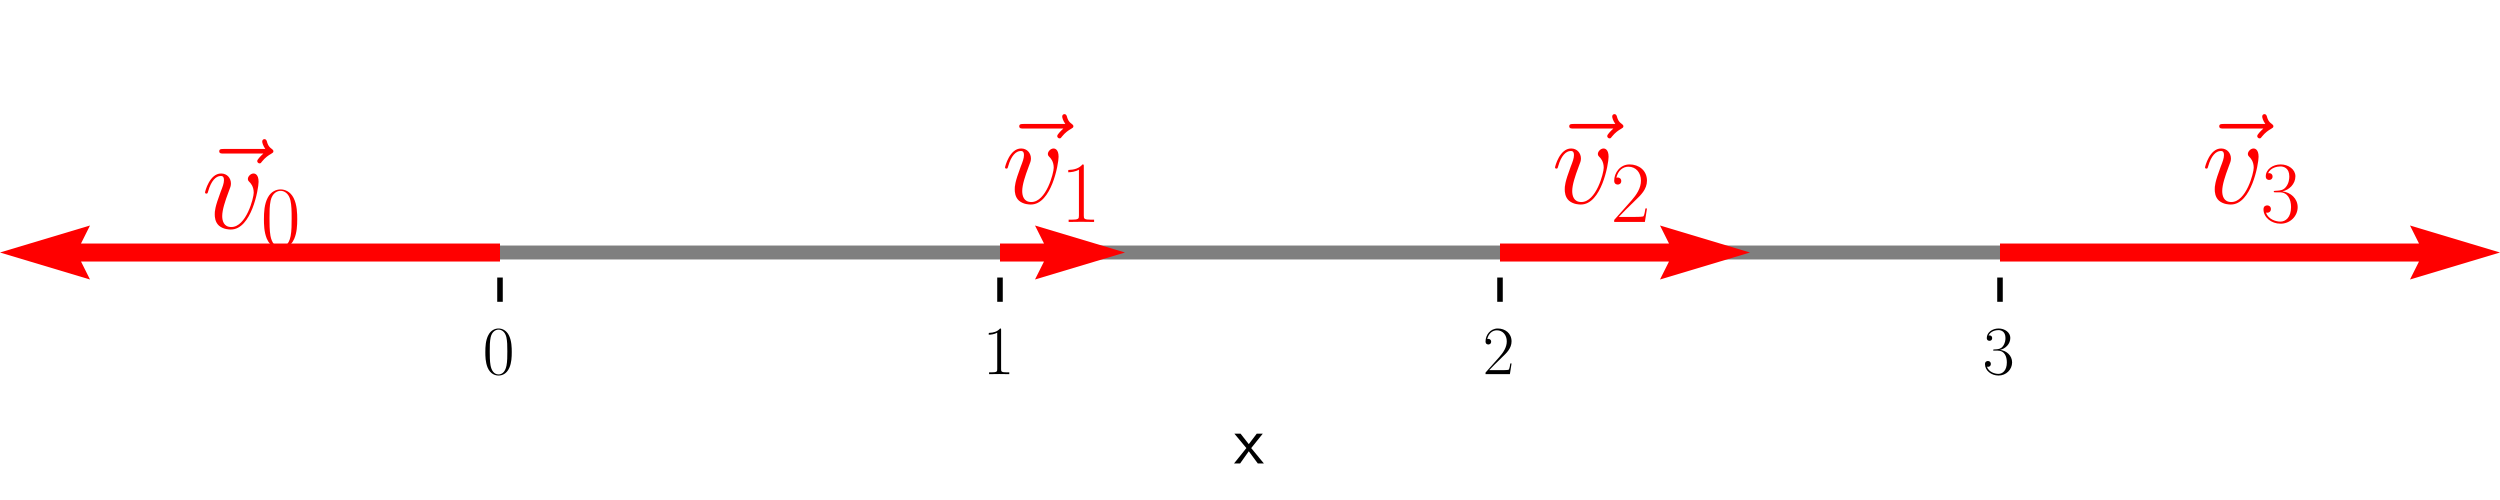
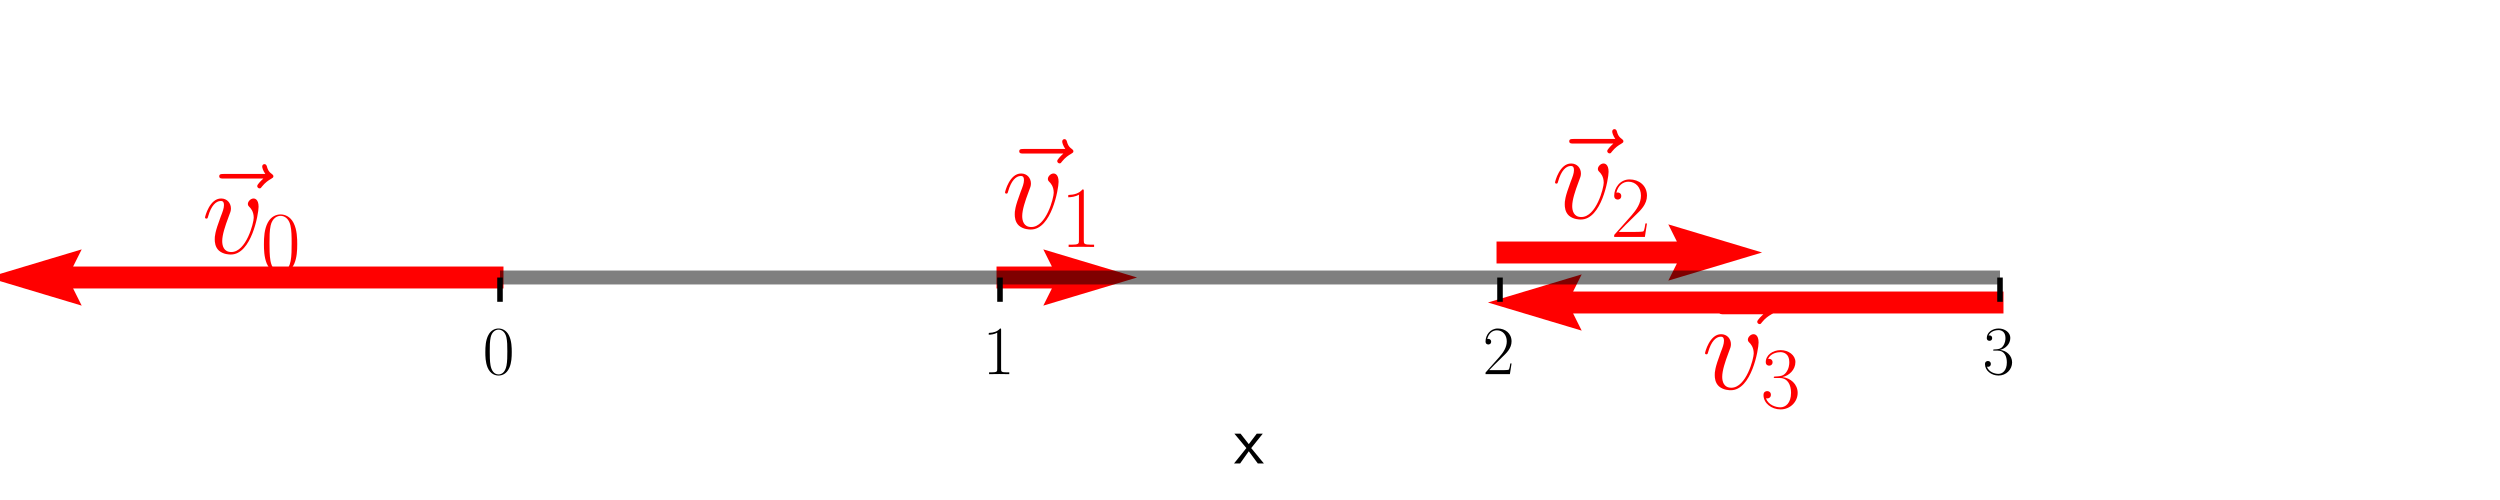
<svg xmlns="http://www.w3.org/2000/svg" xmlns:xlink="http://www.w3.org/1999/xlink" width="360pt" height="72pt" viewBox="0 0 360 72" version="1.1">
  <defs>
    <style type="text/css">*{stroke-linejoin: round; stroke-linecap: butt}</style>
  </defs>
  <g id="figure_1">
    <g id="patch_1">
      <path d="M 0 72  L 360 72  L 360 0  L 0 0  z " style="fill: #ffffff" />
    </g>
    <g id="axes_1">
+       <g id="patch_2">
+         <path d="M 0 39.96  L 10.8 36.72  L 9.72 38.88  L 72 38.88  L 72 41.04  L 9.72 41.04  L 10.8 43.2  z " style="fill: #ff0000; stroke: #ff0000; stroke-linejoin: miter" />
+       </g>
+       <g id="patch_3">
+         <path d="M 162 39.96  L 151.2 43.2  L 152.28 41.04  L 144 41.04  L 144 38.88  L 152.28 38.88  L 151.2 36.72  z " style="fill: #ff0000; stroke: #ff0000; stroke-linejoin: miter" />
+       </g>
+       <g id="patch_4">
+         <path d="M 252 36.36  L 241.2 39.6  L 242.28 37.44  L 216 37.44  L 216 35.28  L 242.28 35.28  L 241.2 33.12  z " style="fill: #ff0000; stroke: #ff0000; stroke-linejoin: miter" />
+       </g>
+       <g id="patch_5">
+         <path d="M 216 43.56  L 226.8 40.32  L 225.72 42.48  L 288 42.48  L 288 44.64  L 225.72 44.64  L 226.8 46.8  z " style="fill: #ff0000; stroke: #ff0000; stroke-linejoin: miter" />
+       </g>
      <g id="matplotlib.axis_1">
        <g id="xtick_1">
          <g id="line2d_1">
            <defs>
-               <path id="m8a70bede66" d="M 0 0  L 0 3.5  " style="stroke: #000000; stroke-width: 0.8" />
+               <path id="m4ea49ca1fa" d="M 0 0  L 0 3.5  " style="stroke: #000000; stroke-width: 0.8" />
            </defs>
            <g>
-               <use xlink:href="#m8a70bede66" x="72" y="39.96" style="stroke: #000000; stroke-width: 0.8" />
+               <use xlink:href="#m4ea49ca1fa" x="72" y="39.96" style="stroke: #000000; stroke-width: 0.8" />
            </g>
          </g>
          <g id="text_1">
            <g transform="translate(69.50933 53.8785) scale(0.1 -0.1)">
              <defs>
                <path id="CMR17-30" d="M 2688 2038  C 2688 2430 2682 3099 2413 3613  C 2176 4063 1798 4224 1466 4224  C 1158 4224 768 4082 525 3620  C 269 3137 243 2539 243 2038  C 243 1671 250 1112 448 623  C 723 -39 1216 -128 1466 -128  C 1760 -128 2208 -7 2470 604  C 2662 1048 2688 1568 2688 2038  z M 1466 -26  C 1056 -26 813 328 723 816  C 653 1196 653 1749 653 2109  C 653 2604 653 3015 736 3407  C 858 3954 1216 4121 1466 4121  C 1728 4121 2067 3947 2189 3420  C 2272 3054 2278 2623 2278 2109  C 2278 1691 2278 1176 2202 797  C 2067 96 1690 -26 1466 -26  z " transform="scale(0.015625)" />
              </defs>
              <use xlink:href="#CMR17-30" transform="scale(0.996264)" />
            </g>
          </g>
        </g>
        <g id="xtick_2">
          <g id="line2d_2">
            <g>
-               <use xlink:href="#m8a70bede66" x="144" y="39.96" style="stroke: #000000; stroke-width: 0.8" />
+               <use xlink:href="#m4ea49ca1fa" x="144" y="39.96" style="stroke: #000000; stroke-width: 0.8" />
            </g>
          </g>
          <g id="text_2">
            <g transform="translate(141.5093 53.8785) scale(0.1 -0.1)">
              <defs>
                <path id="CMR17-31" d="M 1702 4083  C 1702 4217 1696 4224 1606 4224  C 1357 3927 979 3833 621 3820  C 602 3820 570 3820 563 3808  C 557 3795 557 3782 557 3648  C 755 3648 1088 3686 1344 3839  L 1344 467  C 1344 243 1331 166 781 166  L 589 166  L 589 0  C 896 6 1216 12 1523 12  C 1830 12 2150 6 2458 0  L 2458 166  L 2266 166  C 1715 166 1702 236 1702 467  L 1702 4083  z " transform="scale(0.015625)" />
              </defs>
              <use xlink:href="#CMR17-31" transform="scale(0.996264)" />
            </g>
          </g>
        </g>
        <g id="xtick_3">
          <g id="line2d_3">
            <g>
-               <use xlink:href="#m8a70bede66" x="216" y="39.96" style="stroke: #000000; stroke-width: 0.8" />
+               <use xlink:href="#m4ea49ca1fa" x="216" y="39.96" style="stroke: #000000; stroke-width: 0.8" />
            </g>
          </g>
          <g id="text_3">
            <g transform="translate(213.5093 53.8785) scale(0.1 -0.1)">
              <defs>
                <path id="CMR17-32" d="M 2669 990  L 2554 990  C 2490 537 2438 460 2413 422  C 2381 371 1920 371 1830 371  L 602 371  C 832 620 1280 1073 1824 1596  C 2214 1966 2669 2400 2669 3033  C 2669 3788 2067 4224 1395 4224  C 691 4224 262 3603 262 3027  C 262 2777 448 2745 525 2745  C 589 2745 781 2783 781 3007  C 781 3206 614 3264 525 3264  C 486 3264 448 3257 422 3244  C 544 3788 915 4057 1306 4057  C 1862 4057 2227 3616 2227 3033  C 2227 2477 1901 1998 1536 1583  L 262 147  L 262 0  L 2515 0  L 2669 990  z " transform="scale(0.015625)" />
              </defs>
              <use xlink:href="#CMR17-32" transform="scale(0.996264)" />
            </g>
          </g>
        </g>
        <g id="xtick_4">
          <g id="line2d_4">
            <g>
-               <use xlink:href="#m8a70bede66" x="288" y="39.96" style="stroke: #000000; stroke-width: 0.8" />
+               <use xlink:href="#m4ea49ca1fa" x="288" y="39.96" style="stroke: #000000; stroke-width: 0.8" />
            </g>
          </g>
          <g id="text_4">
            <g transform="translate(285.5093 53.8785) scale(0.1 -0.1)">
              <defs>
                <path id="CMR17-33" d="M 1414 2176  C 1984 2176 2234 1673 2234 1094  C 2234 322 1824 25 1453 25  C 1114 25 563 193 390 691  C 422 678 454 678 486 678  C 640 678 755 780 755 947  C 755 1132 614 1216 486 1216  C 378 1216 211 1164 211 927  C 211 335 787 -128 1466 -128  C 2176 -128 2720 432 2720 1087  C 2720 1718 2208 2176 1600 2246  C 2086 2347 2554 2776 2554 3353  C 2554 3856 2048 4224 1472 4224  C 890 4224 378 3862 378 3347  C 378 3123 544 3084 627 3084  C 762 3084 877 3167 877 3334  C 877 3500 762 3584 627 3584  C 602 3584 570 3584 544 3571  C 730 3999 1235 4076 1459 4076  C 1683 4076 2106 3966 2106 3347  C 2106 3167 2080 2851 1862 2574  C 1670 2329 1453 2316 1242 2297  C 1210 2297 1062 2284 1037 2284  C 992 2278 966 2272 966 2227  C 966 2182 973 2176 1101 2176  L 1414 2176  z " transform="scale(0.015625)" />
              </defs>
              <use xlink:href="#CMR17-33" transform="scale(0.996264)" />
            </g>
          </g>
        </g>
        <g id="text_5">
          <g transform="translate(177.703 66.73417) scale(0.1 -0.1)">
            <defs>
              <path id="CMSS17-78" d="M 1587 1420  L 2656 2752  L 2099 2752  L 1363 1785  L 602 2752  L 32 2752  L 1139 1420  L 0 0  L 563 0  L 1363 1126  L 2195 0  L 2758 0  L 1587 1420  z " transform="scale(0.015625)" />
            </defs>
            <use xlink:href="#CMSS17-78" transform="scale(0.996264)" />
          </g>
        </g>
      </g>
      <g id="matplotlib.axis_2" />
      <g id="LineCollection_1">
-         <path d="M 72 36.36  L 360 36.36  " clip-path="url(#p7f903a0d3b)" style="fill: none; stroke: #000000; stroke-opacity: 0.5; stroke-width: 2" />
-       </g>
-       <g id="Quiver_1">
-         <path d="M 72 37.656  L 11.664 37.656  L 12.96 40.248  L -0 36.36  L 12.96 32.472  L 11.664 35.064  L 72 35.064  L 72 37.656  " style="fill: #ff0000" />
-         <path d="M 144 35.064  L 150.336 35.064  L 149.04 32.472  L 162 36.36  L 149.04 40.248  L 150.336 37.656  L 144 37.656  L 144 35.064  " style="fill: #ff0000" />
-         <path d="M 216 35.064  L 240.336 35.064  L 239.04 32.472  L 252 36.36  L 239.04 40.248  L 240.336 37.656  L 216 37.656  L 216 35.064  " style="fill: #ff0000" />
-         <path d="M 288 35.064  L 348.336 35.064  L 347.04 32.472  L 360 36.36  L 347.04 40.248  L 348.336 37.656  L 288 37.656  L 288 35.064  " style="fill: #ff0000" />
+         <path d="M 72 39.96  L 288 39.96  " style="fill: none; stroke: #000000; stroke-opacity: 0.5; stroke-width: 2" />
      </g>
      <g id="text_6">
-         <g style="fill: #ff0000" transform="translate(28.32523 32.87194) scale(0.18 -0.18)">
+         <g style="fill: #ff0000" transform="translate(28.32523 36.47194) scale(0.18 -0.18)">
          <defs>
            <path id="CMMI12-7e" d="M 3424 3840  C 3347 3769 3110 3545 3110 3455  C 3110 3391 3168 3334 3232 3334  C 3290 3334 3315 3372 3360 3436  C 3514 3628 3686 3750 3834 3833  C 3898 3872 3942 3891 3942 3961  C 3942 4019 3891 4051 3853 4083  C 3674 4204 3629 4377 3610 4454  C 3590 4505 3571 4582 3482 4582  C 3443 4582 3366 4556 3366 4460  C 3366 4403 3405 4249 3526 4076  L 1376 4076  C 1267 4076 1158 4076 1158 3955  C 1158 3840 1274 3840 1376 3840  L 3424 3840  z " transform="scale(0.015625)" />
            <path id="CMMI12-76" d="M 2925 2388  C 2925 2790 2720 2816 2669 2816  C 2515 2816 2374 2662 2374 2534  C 2374 2458 2419 2413 2445 2388  C 2509 2330 2675 2158 2675 1826  C 2675 1558 2291 64 1523 64  C 1133 64 1056 389 1056 625  C 1056 945 1203 1392 1376 1851  C 1478 2113 1504 2177 1504 2305  C 1504 2573 1312 2816 998 2816  C 410 2816 173 1890 173 1838  C 173 1813 198 1781 243 1781  C 301 1781 307 1807 333 1896  C 486 2445 736 2687 979 2687  C 1037 2687 1146 2687 1146 2477  C 1146 2311 1075 2126 979 1883  C 672 1066 672 868 672 715  C 672 574 691 313 890 134  C 1120 -64 1440 -64 1498 -64  C 2560 -64 2925 2024 2925 2388  z " transform="scale(0.015625)" />
          </defs>
          <use xlink:href="#CMMI12-7e" transform="scale(0.996264)" />
          <use xlink:href="#CMMI12-76" transform="translate(3.972363 0) scale(0.996264)" />
          <use xlink:href="#CMR17-30" transform="translate(51.13294 -14.94392) scale(0.697382)" />
        </g>
      </g>
      <g id="text_7">
-         <g style="fill: #ff0000" transform="translate(143.5252 29.27194) scale(0.18 -0.18)">
+         <g style="fill: #ff0000" transform="translate(143.5252 32.87194) scale(0.18 -0.18)">
          <use xlink:href="#CMMI12-7e" transform="scale(0.996264)" />
          <use xlink:href="#CMMI12-76" transform="translate(3.972363 0) scale(0.996264)" />
          <use xlink:href="#CMR17-31" transform="translate(51.13294 -14.94392) scale(0.697382)" />
        </g>
      </g>
      <g id="text_8">
-         <g style="fill: #ff0000" transform="translate(222.7252 29.27194) scale(0.18 -0.18)">
+         <g style="fill: #ff0000" transform="translate(222.7252 31.43194) scale(0.18 -0.18)">
          <use xlink:href="#CMMI12-7e" transform="scale(0.996264)" />
          <use xlink:href="#CMMI12-76" transform="translate(3.972363 0) scale(0.996264)" />
          <use xlink:href="#CMR17-32" transform="translate(51.13294 -14.94392) scale(0.697382)" />
        </g>
      </g>
      <g id="text_9">
-         <g style="fill: #ff0000" transform="translate(316.3252 29.27194) scale(0.18 -0.18)">
+         <g style="fill: #ff0000" transform="translate(244.3252 56.0133) scale(0.18 -0.18)">
          <use xlink:href="#CMMI12-7e" transform="scale(0.996264)" />
          <use xlink:href="#CMMI12-76" transform="translate(3.972363 0) scale(0.996264)" />
          <use xlink:href="#CMR17-33" transform="translate(51.13294 -14.94392) scale(0.697382)" />
        </g>
      </g>
    </g>
  </g>
-   <defs>
-     <clipPath id="p7f903a0d3b">
-       <rect x="72" y="32.76" width="216" height="7.2" />
-     </clipPath>
-   </defs>
</svg>
